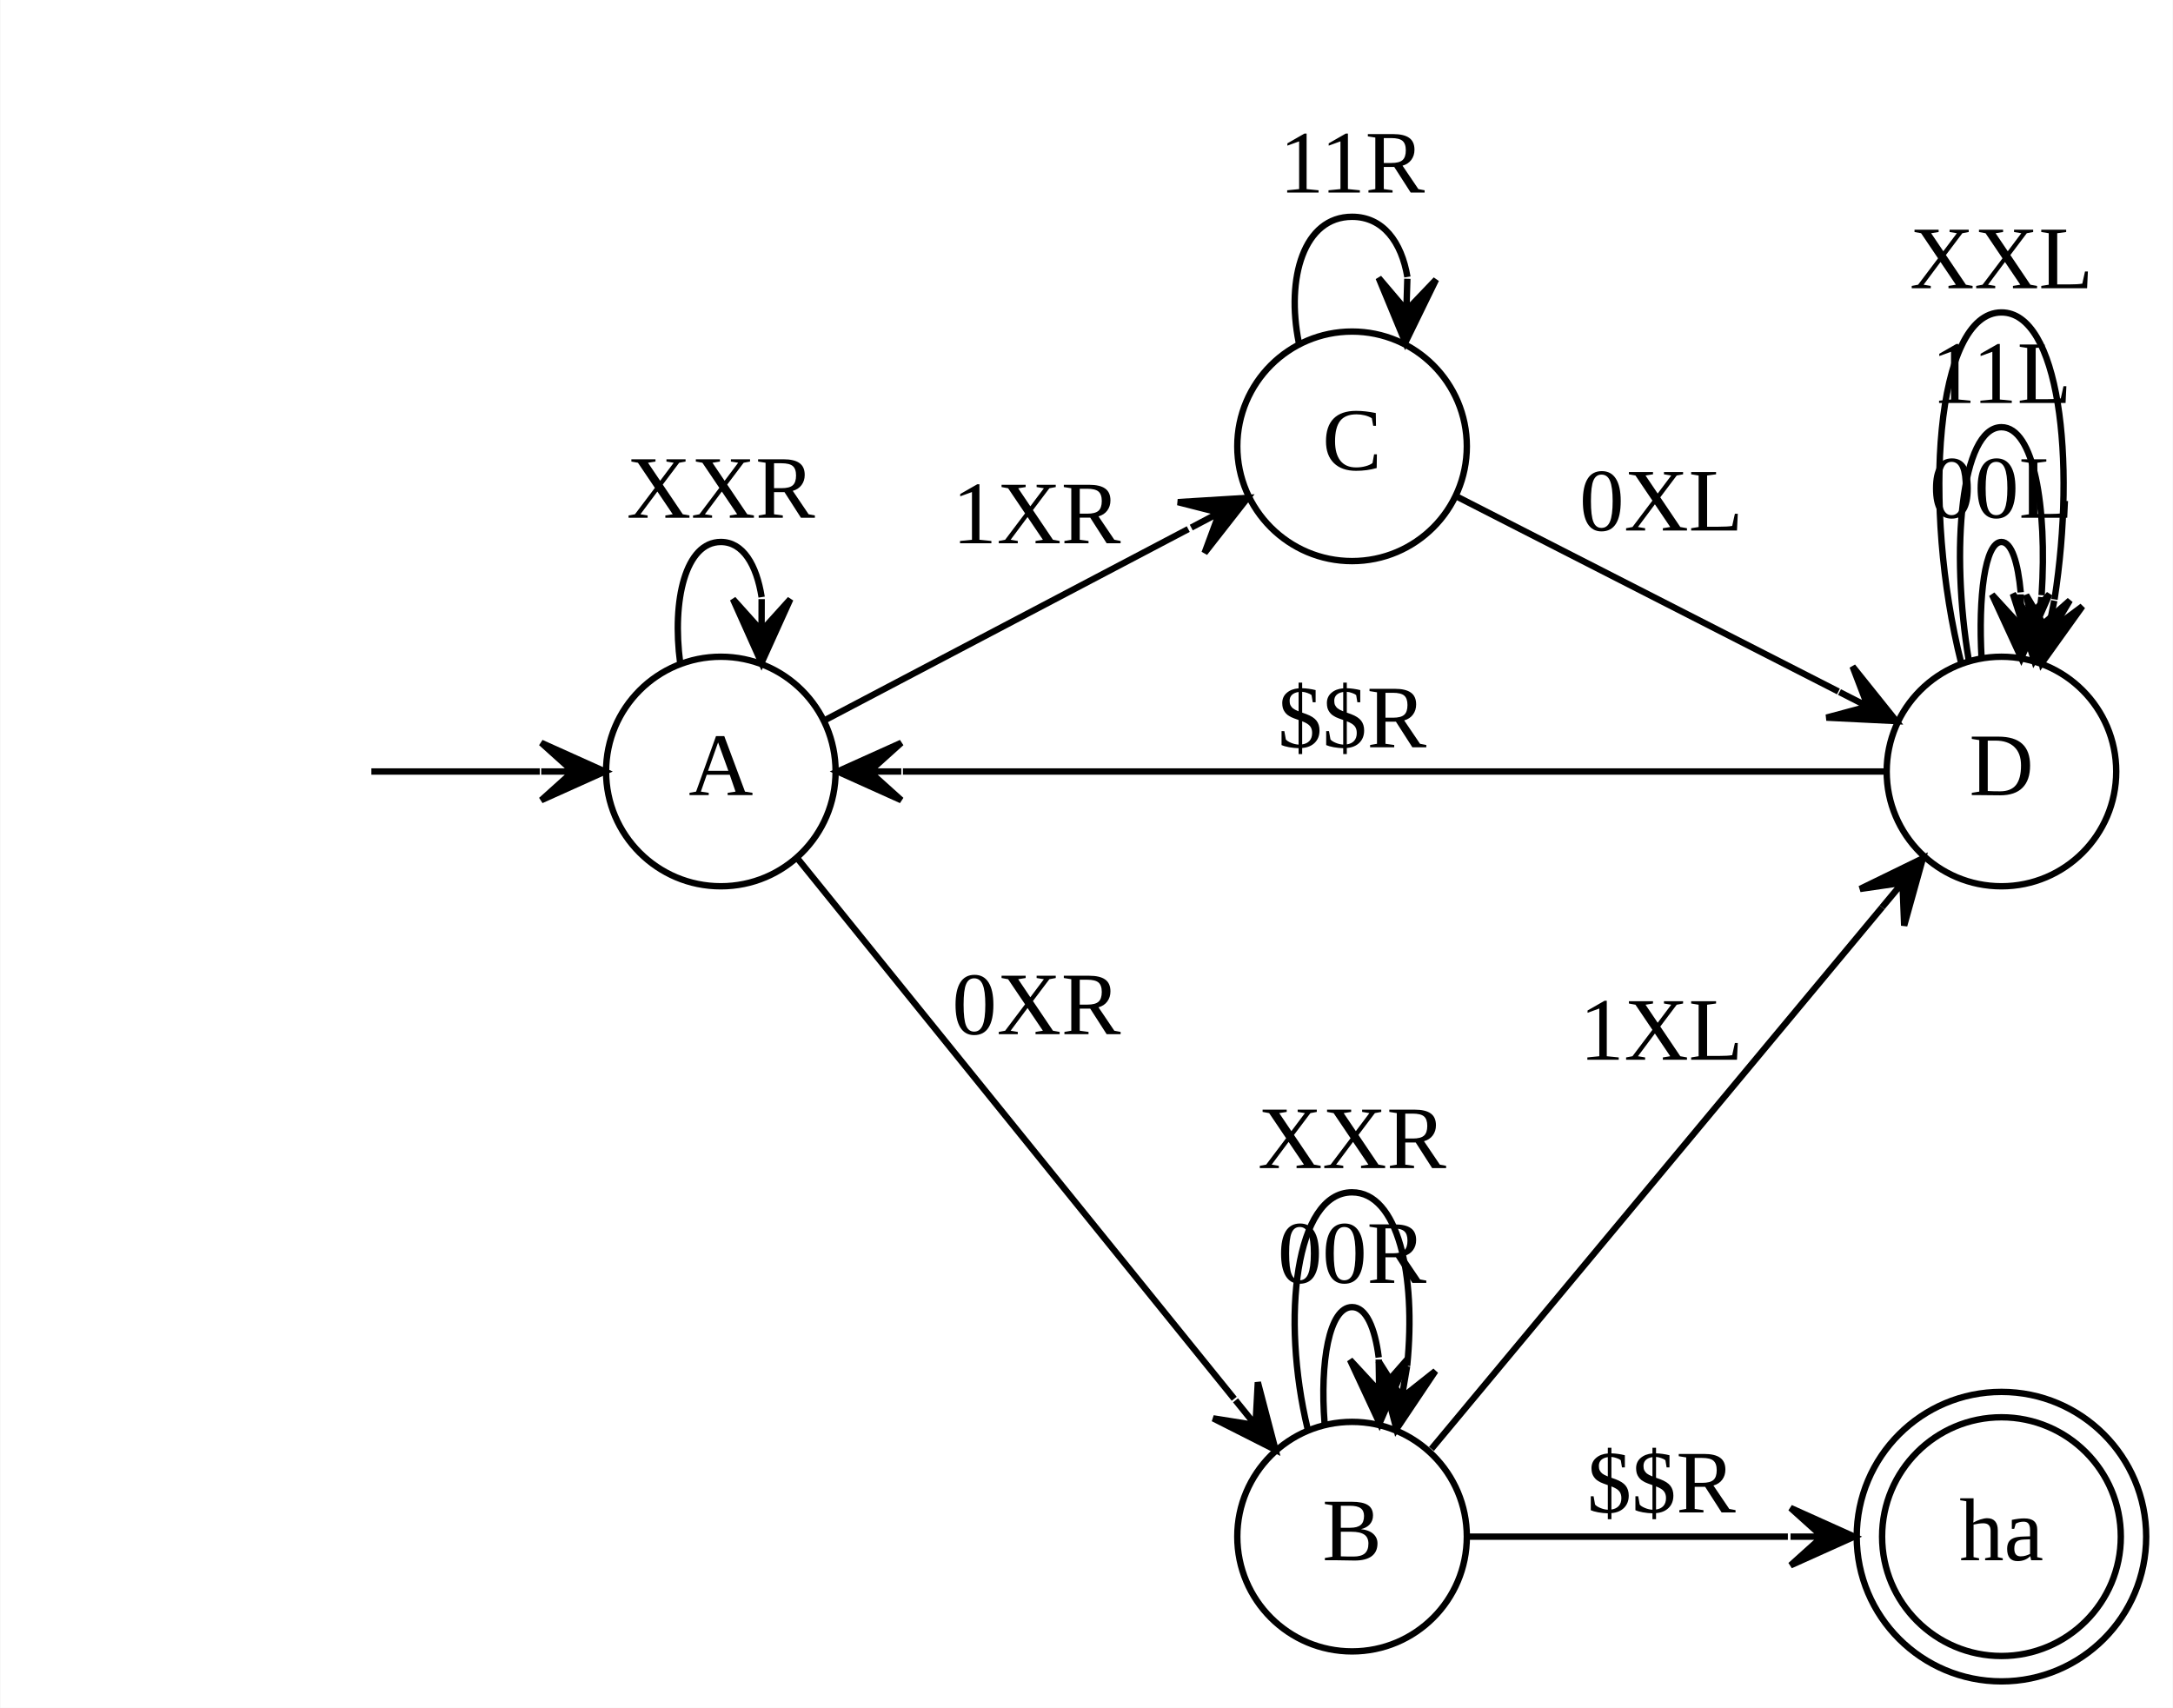
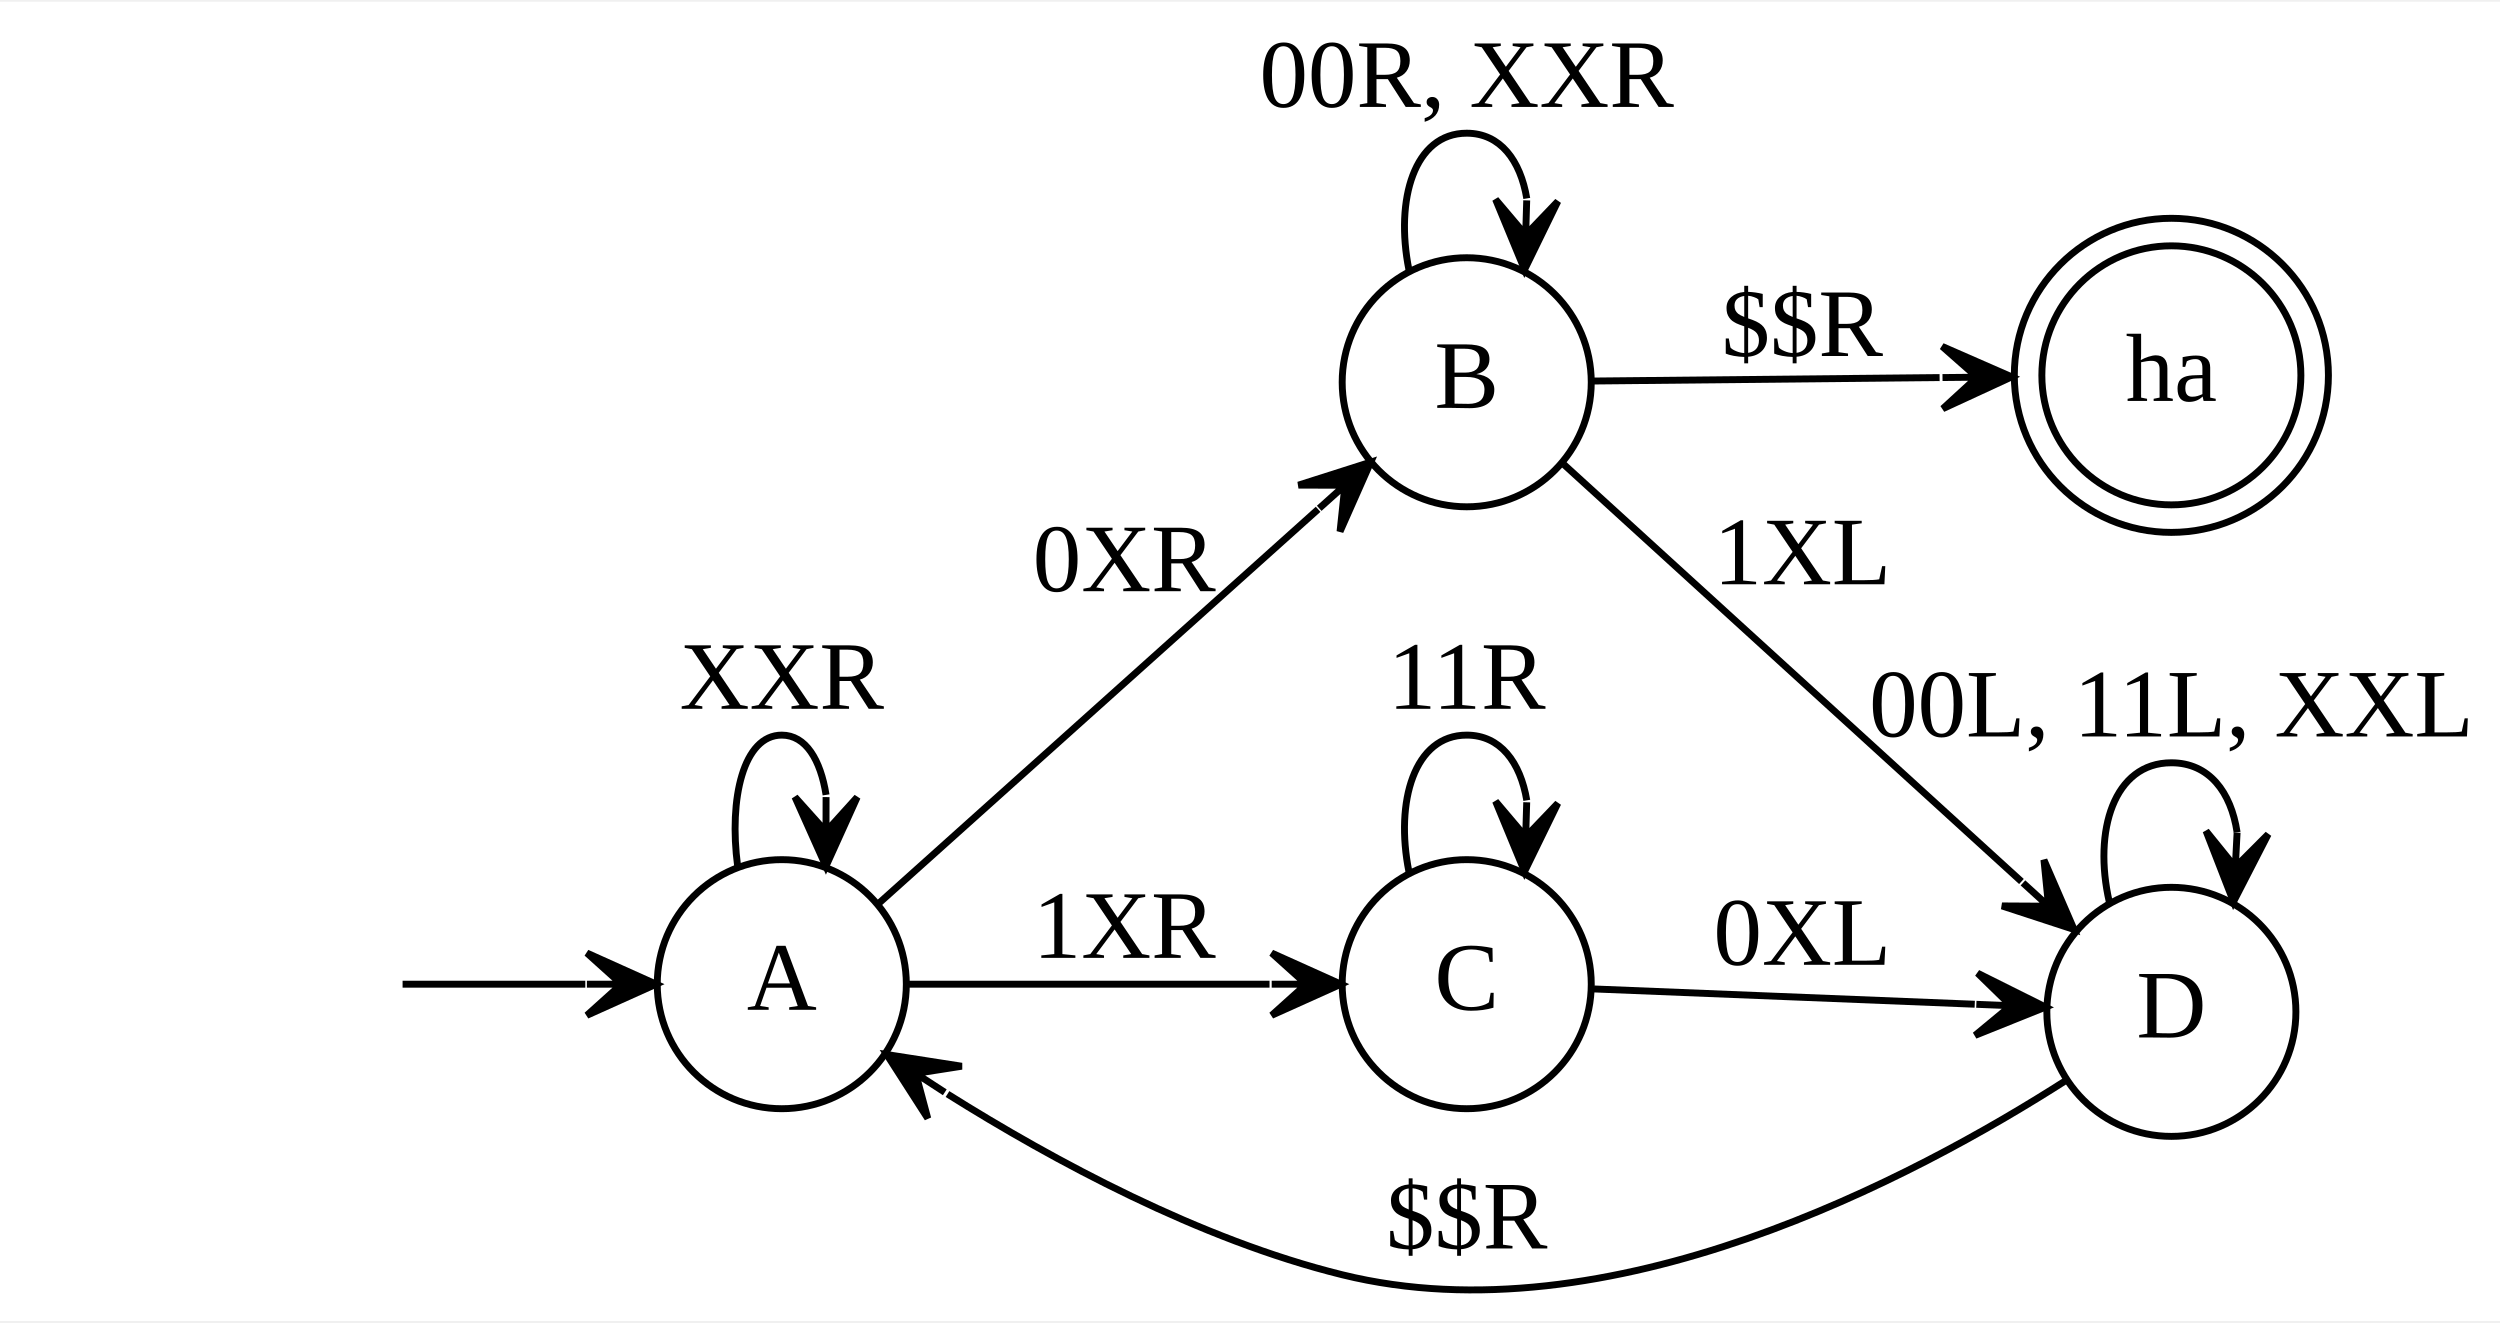
- <svg xmlns="http://www.w3.org/2000/svg" width="341pt" height="268pt" viewBox="0.00 0.00 340.70 267.85">
-   <g id="graph0" class="graph" transform="scale(1 1) rotate(0) translate(4 263.85)">
-     <polygon fill="white" stroke="transparent" points="-4,4 -4,-263.85 336.7,-263.85 336.7,4 -4,4" />
+ <svg xmlns="http://www.w3.org/2000/svg" width="361pt" height="191pt" viewBox="0.00 0.00 361.35 190.68">
+   <g id="graph0" class="graph" transform="scale(1 1) rotate(0) translate(4 186.68)">
+     <polygon fill="white" stroke="transparent" points="-4,4 -4,-186.68 357.35,-186.68 357.35,4 -4,4" />
    <g id="node1" class="node">
</g>
    <g id="node3" class="node">
-       <ellipse fill="none" stroke="black" cx="109" cy="-142.85" rx="18" ry="18" />
-       <text text-anchor="middle" x="109" y="-139.15" font-family="Times New Roman,serif" font-size="14.00">A</text>
+       <ellipse fill="none" stroke="black" cx="109" cy="-44.68" rx="18" ry="18" />
+       <text text-anchor="middle" x="109" y="-40.98" font-family="Times New Roman,serif" font-size="14.00">A</text>
    </g>
    <g id="edge1" class="edge">
-       <path fill="none" stroke="black" d="M54.19,-142.85C62.65,-142.85 72.05,-142.85 80.6,-142.85" />
-       <polygon fill="black" stroke="black" points="90.83,-142.85 80.83,-147.35 85.83,-142.85 80.83,-142.85 80.83,-142.85 80.83,-142.85 85.83,-142.85 80.83,-138.35 90.83,-142.85 90.83,-142.85" />
+       <path fill="none" stroke="black" d="M54.19,-44.68C62.65,-44.68 72.05,-44.68 80.6,-44.68" />
+       <polygon fill="black" stroke="black" points="90.83,-44.68 80.83,-49.18 85.83,-44.68 80.83,-44.68 80.83,-44.68 80.83,-44.68 85.83,-44.68 80.83,-40.18 90.83,-44.68 90.83,-44.68" />
    </g>
    <g id="node2" class="node">
-       <ellipse fill="none" stroke="black" cx="309.85" cy="-142.85" rx="18" ry="18" />
-       <text text-anchor="middle" x="309.85" y="-139.15" font-family="Times New Roman,serif" font-size="14.00">D</text>
+       <ellipse fill="none" stroke="black" cx="208" cy="-131.68" rx="18" ry="18" />
+       <text text-anchor="middle" x="208" y="-127.98" font-family="Times New Roman,serif" font-size="14.00">B</text>
+     </g>
+     <g id="edge4" class="edge">
+       <path fill="none" stroke="black" d="M199.64,-147.97C197.62,-158.07 200.41,-167.68 208,-167.68 212.86,-167.68 215.76,-163.74 216.68,-158.25" />
+       <polygon fill="black" stroke="black" points="216.36,-147.97 221.17,-157.83 216.52,-152.97 216.67,-157.97 216.67,-157.97 216.67,-157.97 216.52,-152.97 212.17,-158.11 216.36,-147.97 216.36,-147.97" />
+       <text text-anchor="middle" x="208" y="-171.48" font-family="Times New Roman,serif" font-size="14.00">00R, XXR</text>
+     </g>
+     <g id="node4" class="node">
+       <ellipse fill="none" stroke="black" cx="309.85" cy="-40.68" rx="18" ry="18" />
+       <text text-anchor="middle" x="309.85" y="-36.98" font-family="Times New Roman,serif" font-size="14.00">D</text>
+     </g>
+     <g id="edge5" class="edge">
+       <path fill="none" stroke="black" d="M222.05,-119.79C238.87,-104.46 268.3,-77.63 288.18,-59.52" />
+       <polygon fill="black" stroke="black" points="295.79,-52.58 291.43,-62.64 292.1,-55.95 288.4,-59.32 288.4,-59.32 288.4,-59.32 292.1,-55.95 285.37,-55.99 295.79,-52.58 295.79,-52.58" />
+       <text text-anchor="middle" x="256.5" y="-102.48" font-family="Times New Roman,serif" font-size="14.00">1XL</text>
+     </g>
+     <g id="node6" class="node">
+       <ellipse fill="none" stroke="black" cx="309.85" cy="-132.68" rx="18.72" ry="18.72" />
+       <ellipse fill="none" stroke="black" cx="309.85" cy="-132.68" rx="22.7" ry="22.7" />
+       <text text-anchor="middle" x="309.85" y="-128.98" font-family="Times New Roman,serif" font-size="14.00">ha</text>
+     </g>
+     <g id="edge11" class="edge">
+       <path fill="none" stroke="black" d="M226.39,-131.86C240.14,-132 259.72,-132.19 276.35,-132.36" />
+       <polygon fill="black" stroke="black" points="286.77,-132.46 276.72,-136.86 281.77,-132.41 276.77,-132.36 276.77,-132.36 276.77,-132.36 281.77,-132.41 276.81,-127.86 286.77,-132.46 286.77,-132.46" />
+       <text text-anchor="middle" x="256.5" y="-135.48" font-family="Times New Roman,serif" font-size="14.00">$$R</text>
+     </g>
+     <g id="edge3" class="edge">
+       <path fill="none" stroke="black" d="M123.08,-56.42C139.37,-71.03 167.38,-96.15 186.52,-113.32" />
+       <polygon fill="black" stroke="black" points="194.13,-120.14 183.68,-116.81 190.4,-116.8 186.68,-113.46 186.68,-113.46 186.68,-113.46 190.4,-116.8 189.69,-110.11 194.13,-120.14 194.13,-120.14" />
+       <text text-anchor="middle" x="158.5" y="-101.48" font-family="Times New Roman,serif" font-size="14.00">0XR</text>
+     </g>
+     <g id="edge2" class="edge">
+       <path fill="none" stroke="black" d="M102.62,-61.72C101.32,-71.54 103.45,-80.68 109,-80.68 112.47,-80.68 114.6,-77.11 115.4,-72.04" />
+       <polygon fill="black" stroke="black" points="115.38,-61.72 119.9,-71.71 115.39,-66.72 115.4,-71.72 115.4,-71.72 115.4,-71.72 115.39,-66.72 110.9,-71.73 115.38,-61.72 115.38,-61.72" />
+       <text text-anchor="middle" x="109" y="-84.48" font-family="Times New Roman,serif" font-size="14.00">XXR</text>
+     </g>
+     <g id="node5" class="node">
+       <ellipse fill="none" stroke="black" cx="208" cy="-44.68" rx="18" ry="18" />
+       <text text-anchor="middle" x="208" y="-40.98" font-family="Times New Roman,serif" font-size="14.00">C</text>
+     </g>
+     <g id="edge6" class="edge">
+       <path fill="none" stroke="black" d="M127.34,-44.68C141.82,-44.68 162.74,-44.68 179.5,-44.68" />
+       <polygon fill="black" stroke="black" points="189.81,-44.68 179.81,-49.18 184.81,-44.68 179.81,-44.68 179.81,-44.68 179.81,-44.68 184.81,-44.68 179.81,-40.18 189.81,-44.68 189.81,-44.68" />
+       <text text-anchor="middle" x="158.5" y="-48.48" font-family="Times New Roman,serif" font-size="14.00">1XR</text>
    </g>
    <g id="edge10" class="edge">
-       <path fill="none" stroke="black" d="M306.73,-160.63C306.2,-170.16 307.24,-178.85 309.85,-178.85 311.44,-178.85 312.44,-175.62 312.87,-170.95" />
-       <polygon fill="black" stroke="black" points="312.96,-160.63 317.37,-170.67 312.92,-165.63 312.87,-170.63 312.87,-170.63 312.87,-170.63 312.92,-165.63 308.37,-170.59 312.96,-160.63 312.96,-160.63" />
-       <text text-anchor="middle" x="309.85" y="-182.65" font-family="Times New Roman,serif" font-size="14.00">00L</text>
+       <path fill="none" stroke="black" d="M294.76,-30.86C272.68,-16.69 228.49,6.81 190,-2.68 169.44,-7.75 148.32,-19.15 132.95,-28.8" />
+       <polygon fill="black" stroke="black" points="124.17,-34.51 130.1,-25.28 128.36,-31.78 132.56,-29.05 132.56,-29.05 132.56,-29.05 128.36,-31.78 135.01,-32.82 124.17,-34.51 124.17,-34.51" />
+       <text text-anchor="middle" x="208" y="-6.48" font-family="Times New Roman,serif" font-size="14.00">$$R</text>
    </g>
-     <g id="edge11" class="edge">
-       <path fill="none" stroke="black" d="M304.73,-160.27C301.81,-177.64 303.52,-196.85 309.85,-196.85 314.94,-196.85 317.04,-184.41 316.15,-170.5" />
-       <polygon fill="black" stroke="black" points="314.97,-160.27 320.58,-169.69 315.54,-165.24 316.11,-170.2 316.11,-170.2 316.11,-170.2 315.54,-165.24 311.64,-170.72 314.97,-160.27 314.97,-160.27" />
-       <text text-anchor="middle" x="309.85" y="-200.65" font-family="Times New Roman,serif" font-size="14.00">11L</text>
+     <g id="edge9" class="edge">
+       <path fill="none" stroke="black" d="M300.87,-56.6C298.53,-66.83 301.52,-76.68 309.85,-76.68 315.31,-76.68 318.48,-72.44 319.35,-66.63" />
+       <polygon fill="black" stroke="black" points="318.83,-56.6 323.84,-66.35 319.09,-61.59 319.35,-66.59 319.35,-66.59 319.35,-66.59 319.09,-61.59 314.86,-66.82 318.83,-56.6 318.83,-56.6" />
+       <text text-anchor="middle" x="309.85" y="-80.48" font-family="Times New Roman,serif" font-size="14.00">00L, 11L, XXL</text>
    </g>
-     <g id="edge12" class="edge">
-       <path fill="none" stroke="black" d="M303.54,-159.84C297.38,-184.37 299.49,-214.85 309.85,-214.85 318.83,-214.85 321.61,-191.93 318.17,-169.84" />
-       <polygon fill="black" stroke="black" points="316.16,-159.84 322.55,-168.76 317.15,-164.74 318.13,-169.64 318.13,-169.64 318.13,-169.64 317.15,-164.74 313.72,-170.53 316.16,-159.84 316.16,-159.84" />
-       <text text-anchor="middle" x="309.85" y="-218.65" font-family="Times New Roman,serif" font-size="14.00">XXL</text>
-     </g>
-     <g id="edge13" class="edge">
-       <path fill="none" stroke="black" d="M291.73,-142.85C257.28,-142.85 179.29,-142.85 137.56,-142.85" />
-       <polygon fill="black" stroke="black" points="127.3,-142.85 137.3,-138.35 132.3,-142.85 137.3,-142.85 137.3,-142.85 137.3,-142.85 132.3,-142.85 137.3,-147.35 127.3,-142.85 127.3,-142.85" />
-       <text text-anchor="middle" x="208" y="-146.65" font-family="Times New Roman,serif" font-size="14.00">$$R</text>
-     </g>
-     <g id="edge2" class="edge">
-       <path fill="none" stroke="black" d="M102.62,-159.89C101.32,-169.71 103.45,-178.85 109,-178.85 112.47,-178.85 114.6,-175.28 115.4,-170.2" />
-       <polygon fill="black" stroke="black" points="115.38,-159.89 119.9,-169.88 115.39,-164.89 115.4,-169.89 115.4,-169.89 115.4,-169.89 115.39,-164.89 110.9,-169.89 115.38,-159.89 115.38,-159.89" />
-       <text text-anchor="middle" x="109" y="-182.65" font-family="Times New Roman,serif" font-size="14.00">XXR</text>
-     </g>
-     <g id="node4" class="node">
-       <ellipse fill="none" stroke="black" cx="208" cy="-22.85" rx="18" ry="18" />
-       <text text-anchor="middle" x="208" y="-19.15" font-family="Times New Roman,serif" font-size="14.00">B</text>
-     </g>
-     <g id="edge3" class="edge">
-       <path fill="none" stroke="black" d="M121.13,-129.08C137.86,-108.38 169.67,-69.03 189.52,-44.47" />
-       <polygon fill="black" stroke="black" points="196,-36.45 193.22,-47.06 192.86,-40.34 189.72,-44.23 189.72,-44.23 189.72,-44.23 192.86,-40.34 186.22,-41.4 196,-36.45 196,-36.45" />
-       <text text-anchor="middle" x="158.5" y="-101.65" font-family="Times New Roman,serif" font-size="14.00">0XR</text>
-     </g>
-     <g id="node5" class="node">
-       <ellipse fill="none" stroke="black" cx="208" cy="-193.85" rx="18" ry="18" />
-       <text text-anchor="middle" x="208" y="-190.15" font-family="Times New Roman,serif" font-size="14.00">C</text>
+     <g id="edge8" class="edge">
+       <path fill="none" stroke="black" d="M226.39,-43.99C241.57,-43.38 263.85,-42.49 281.43,-41.78" />
+       <polygon fill="black" stroke="black" points="291.66,-41.37 281.84,-46.27 286.66,-41.57 281.66,-41.77 281.66,-41.77 281.66,-41.77 286.66,-41.57 281.48,-37.28 291.66,-41.37 291.66,-41.37" />
+       <text text-anchor="middle" x="256.5" y="-47.48" font-family="Times New Roman,serif" font-size="14.00">0XL</text>
    </g>
    <g id="edge7" class="edge">
-       <path fill="none" stroke="black" d="M125.16,-150.82C140.44,-158.85 164.29,-171.39 182.31,-180.87" />
-       <polygon fill="black" stroke="black" points="191.63,-185.77 180.68,-185.1 187.2,-183.44 182.78,-181.11 182.78,-181.11 182.78,-181.11 187.2,-183.44 184.87,-177.13 191.63,-185.77 191.63,-185.77" />
-       <text text-anchor="middle" x="158.5" y="-178.65" font-family="Times New Roman,serif" font-size="14.00">1XR</text>
-     </g>
-     <g id="edge5" class="edge">
-       <path fill="none" stroke="black" d="M220.45,-36.61C237.76,-57.41 270.71,-97.01 291.13,-121.55" />
-       <polygon fill="black" stroke="black" points="297.53,-129.24 287.67,-124.43 294.33,-125.4 291.13,-121.56 291.13,-121.56 291.13,-121.56 294.33,-125.4 294.59,-118.68 297.53,-129.24 297.53,-129.24" />
-       <text text-anchor="middle" x="256.5" y="-97.65" font-family="Times New Roman,serif" font-size="14.00">1XL</text>
-     </g>
-     <g id="edge4" class="edge">
-       <path fill="none" stroke="black" d="M203.69,-40.63C202.95,-50.16 204.39,-58.85 208,-58.85 210.2,-58.85 211.59,-55.62 212.18,-50.95" />
-       <polygon fill="black" stroke="black" points="212.31,-40.63 216.68,-50.69 212.25,-45.63 212.18,-50.63 212.18,-50.63 212.18,-50.63 212.25,-45.63 207.68,-50.57 212.31,-40.63 212.31,-40.63" />
-       <text text-anchor="middle" x="208" y="-62.65" font-family="Times New Roman,serif" font-size="14.00">00R</text>
-     </g>
-     <g id="edge6" class="edge">
-       <path fill="none" stroke="black" d="M201.04,-39.71C196.82,-57.23 199.14,-76.85 208,-76.85 215.2,-76.85 218.08,-63.89 216.64,-49.64" />
-       <polygon fill="black" stroke="black" points="214.96,-39.71 221.07,-48.82 215.79,-44.64 216.63,-49.57 216.63,-49.57 216.63,-49.57 215.79,-44.64 212.19,-50.32 214.96,-39.71 214.96,-39.71" />
-       <text text-anchor="middle" x="208" y="-80.65" font-family="Times New Roman,serif" font-size="14.00">XXR</text>
-     </g>
-     <g id="node6" class="node">
-       <ellipse fill="none" stroke="black" cx="309.85" cy="-22.85" rx="18.72" ry="18.72" />
-       <ellipse fill="none" stroke="black" cx="309.85" cy="-22.85" rx="22.7" ry="22.7" />
-       <text text-anchor="middle" x="309.85" y="-19.15" font-family="Times New Roman,serif" font-size="14.00">ha</text>
-     </g>
-     <g id="edge14" class="edge">
-       <path fill="none" stroke="black" d="M226.39,-22.85C240.14,-22.85 259.72,-22.85 276.35,-22.85" />
-       <polygon fill="black" stroke="black" points="286.77,-22.85 276.77,-27.35 281.77,-22.85 276.77,-22.85 276.77,-22.85 276.77,-22.85 281.77,-22.85 276.77,-18.35 286.77,-22.85 286.77,-22.85" />
-       <text text-anchor="middle" x="256.5" y="-26.65" font-family="Times New Roman,serif" font-size="14.00">$$R</text>
-     </g>
-     <g id="edge9" class="edge">
-       <path fill="none" stroke="black" d="M224.6,-185.88C240.58,-177.72 265.63,-164.92 284.28,-155.4" />
-       <polygon fill="black" stroke="black" points="293.36,-150.76 286.5,-159.32 288.9,-153.04 284.45,-155.31 284.45,-155.31 284.45,-155.31 288.9,-153.04 282.4,-151.3 293.36,-150.76 293.36,-150.76" />
-       <text text-anchor="middle" x="256.5" y="-180.65" font-family="Times New Roman,serif" font-size="14.00">0XL</text>
-     </g>
-     <g id="edge8" class="edge">
-       <path fill="none" stroke="black" d="M199.64,-210.14C197.62,-220.24 200.41,-229.85 208,-229.85 212.86,-229.85 215.76,-225.9 216.68,-220.41" />
-       <polygon fill="black" stroke="black" points="216.36,-210.14 221.17,-220 216.52,-215.14 216.67,-220.13 216.67,-220.13 216.67,-220.13 216.52,-215.14 212.17,-220.27 216.36,-210.14 216.36,-210.14" />
-       <text text-anchor="middle" x="208" y="-233.65" font-family="Times New Roman,serif" font-size="14.00">11R</text>
+       <path fill="none" stroke="black" d="M199.64,-60.97C197.62,-71.07 200.41,-80.68 208,-80.68 212.86,-80.68 215.76,-76.74 216.68,-71.25" />
+       <polygon fill="black" stroke="black" points="216.36,-60.97 221.17,-70.83 216.52,-65.97 216.67,-70.97 216.67,-70.97 216.67,-70.97 216.52,-65.97 212.17,-71.11 216.36,-60.97 216.36,-60.97" />
+       <text text-anchor="middle" x="208" y="-84.48" font-family="Times New Roman,serif" font-size="14.00">11R</text>
    </g>
  </g>
</svg>
